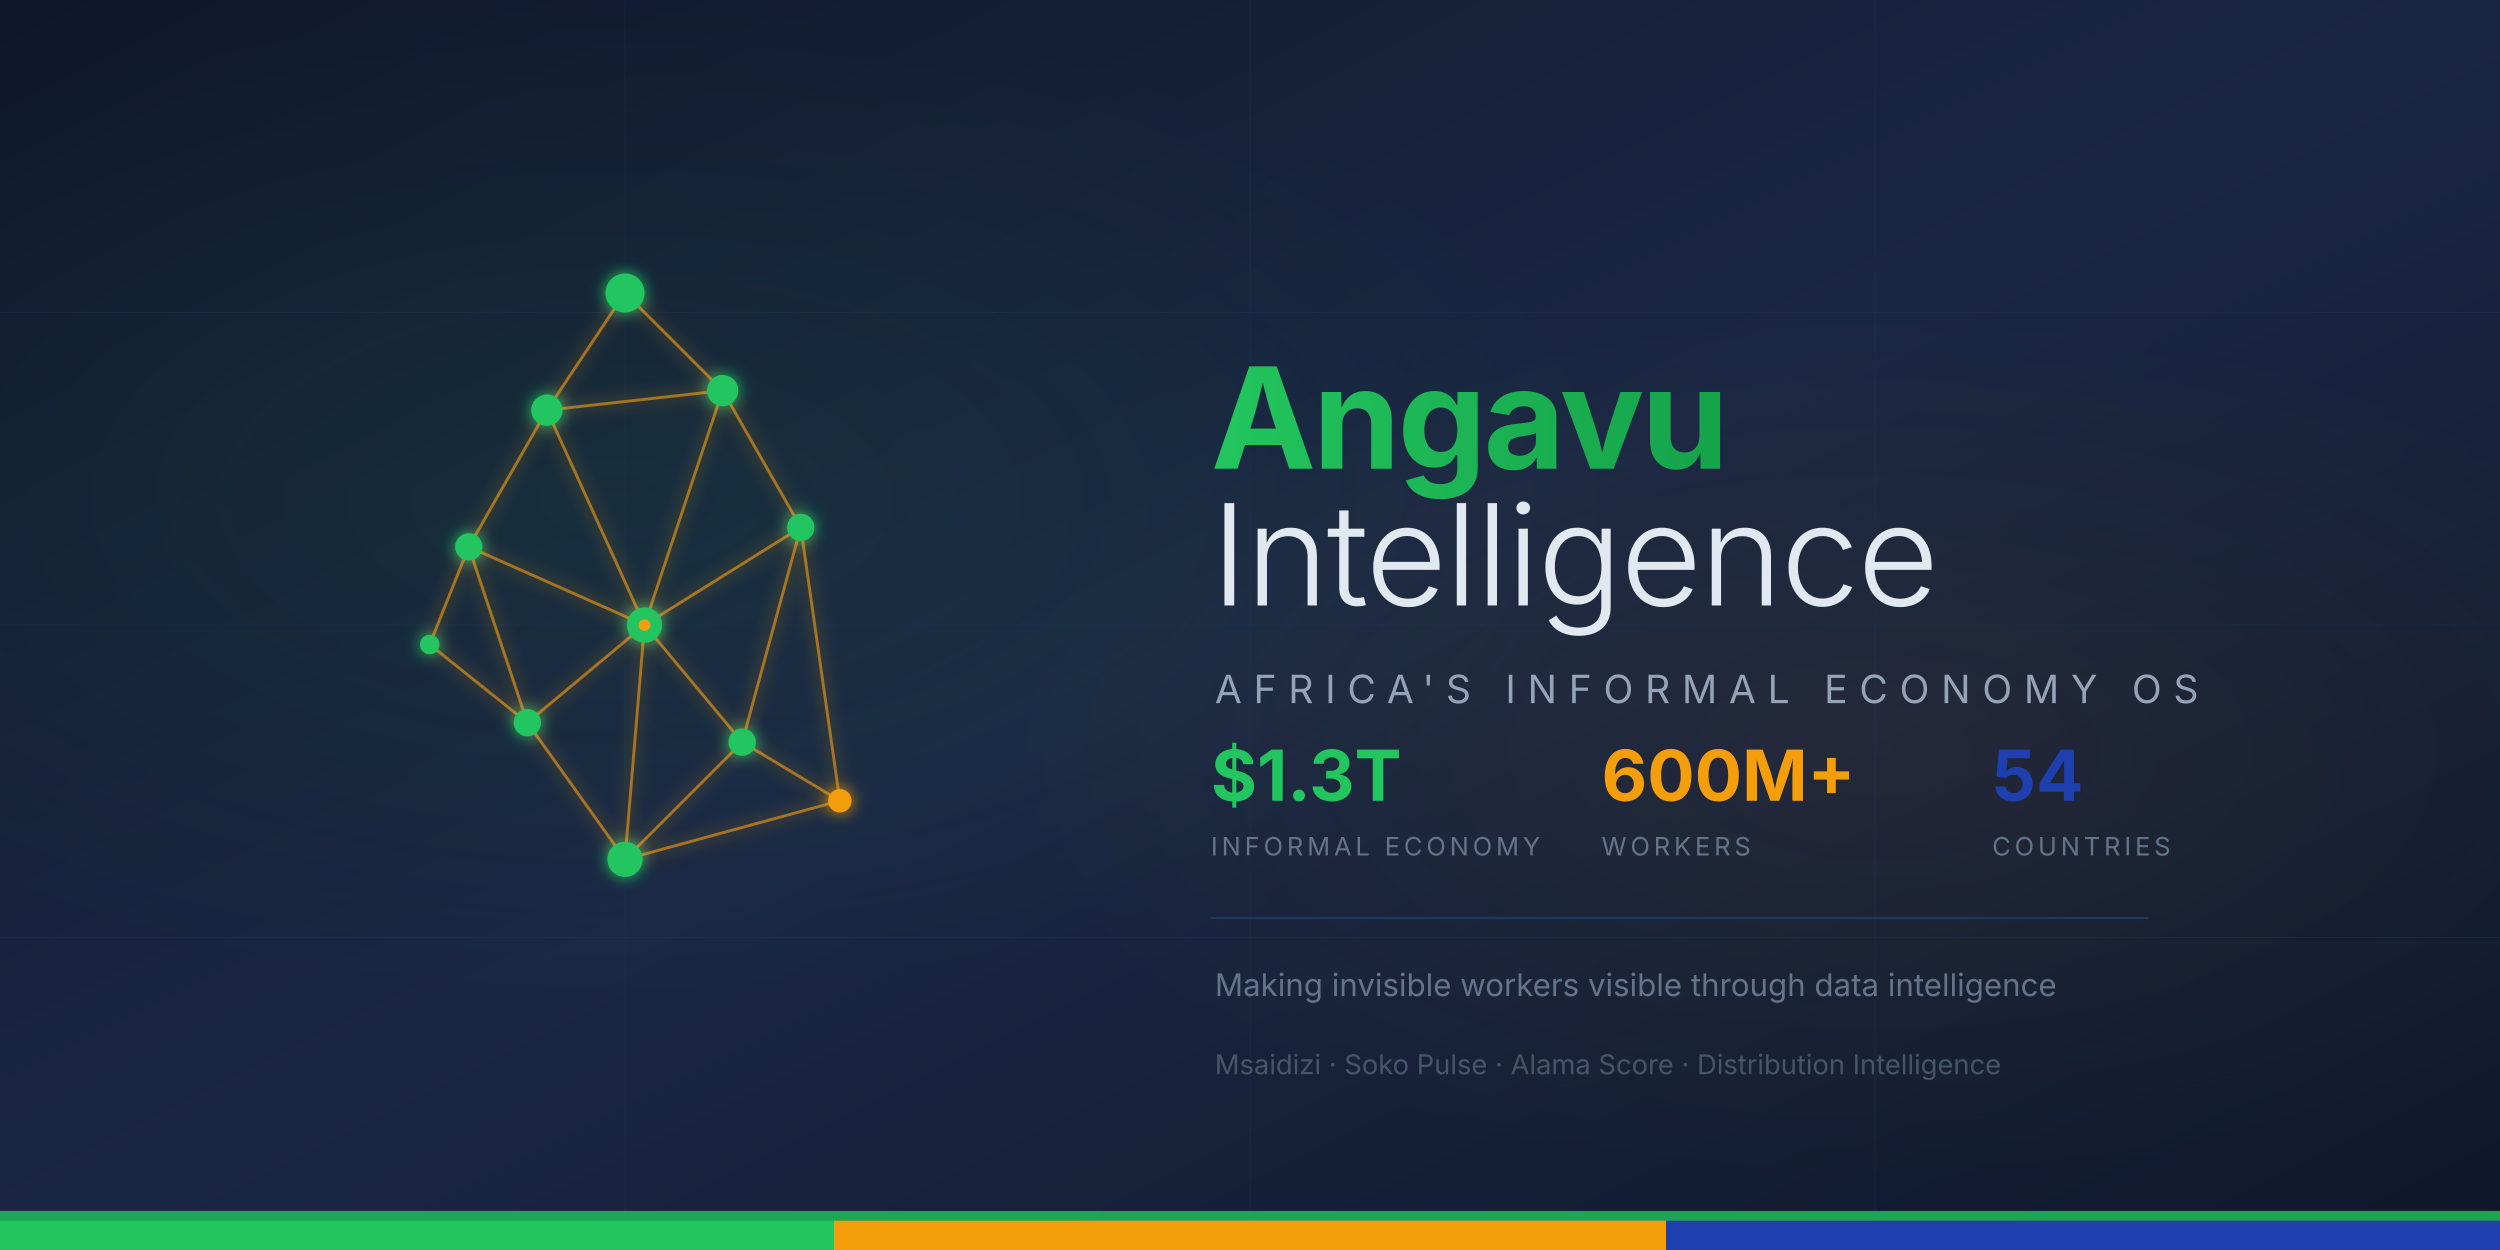
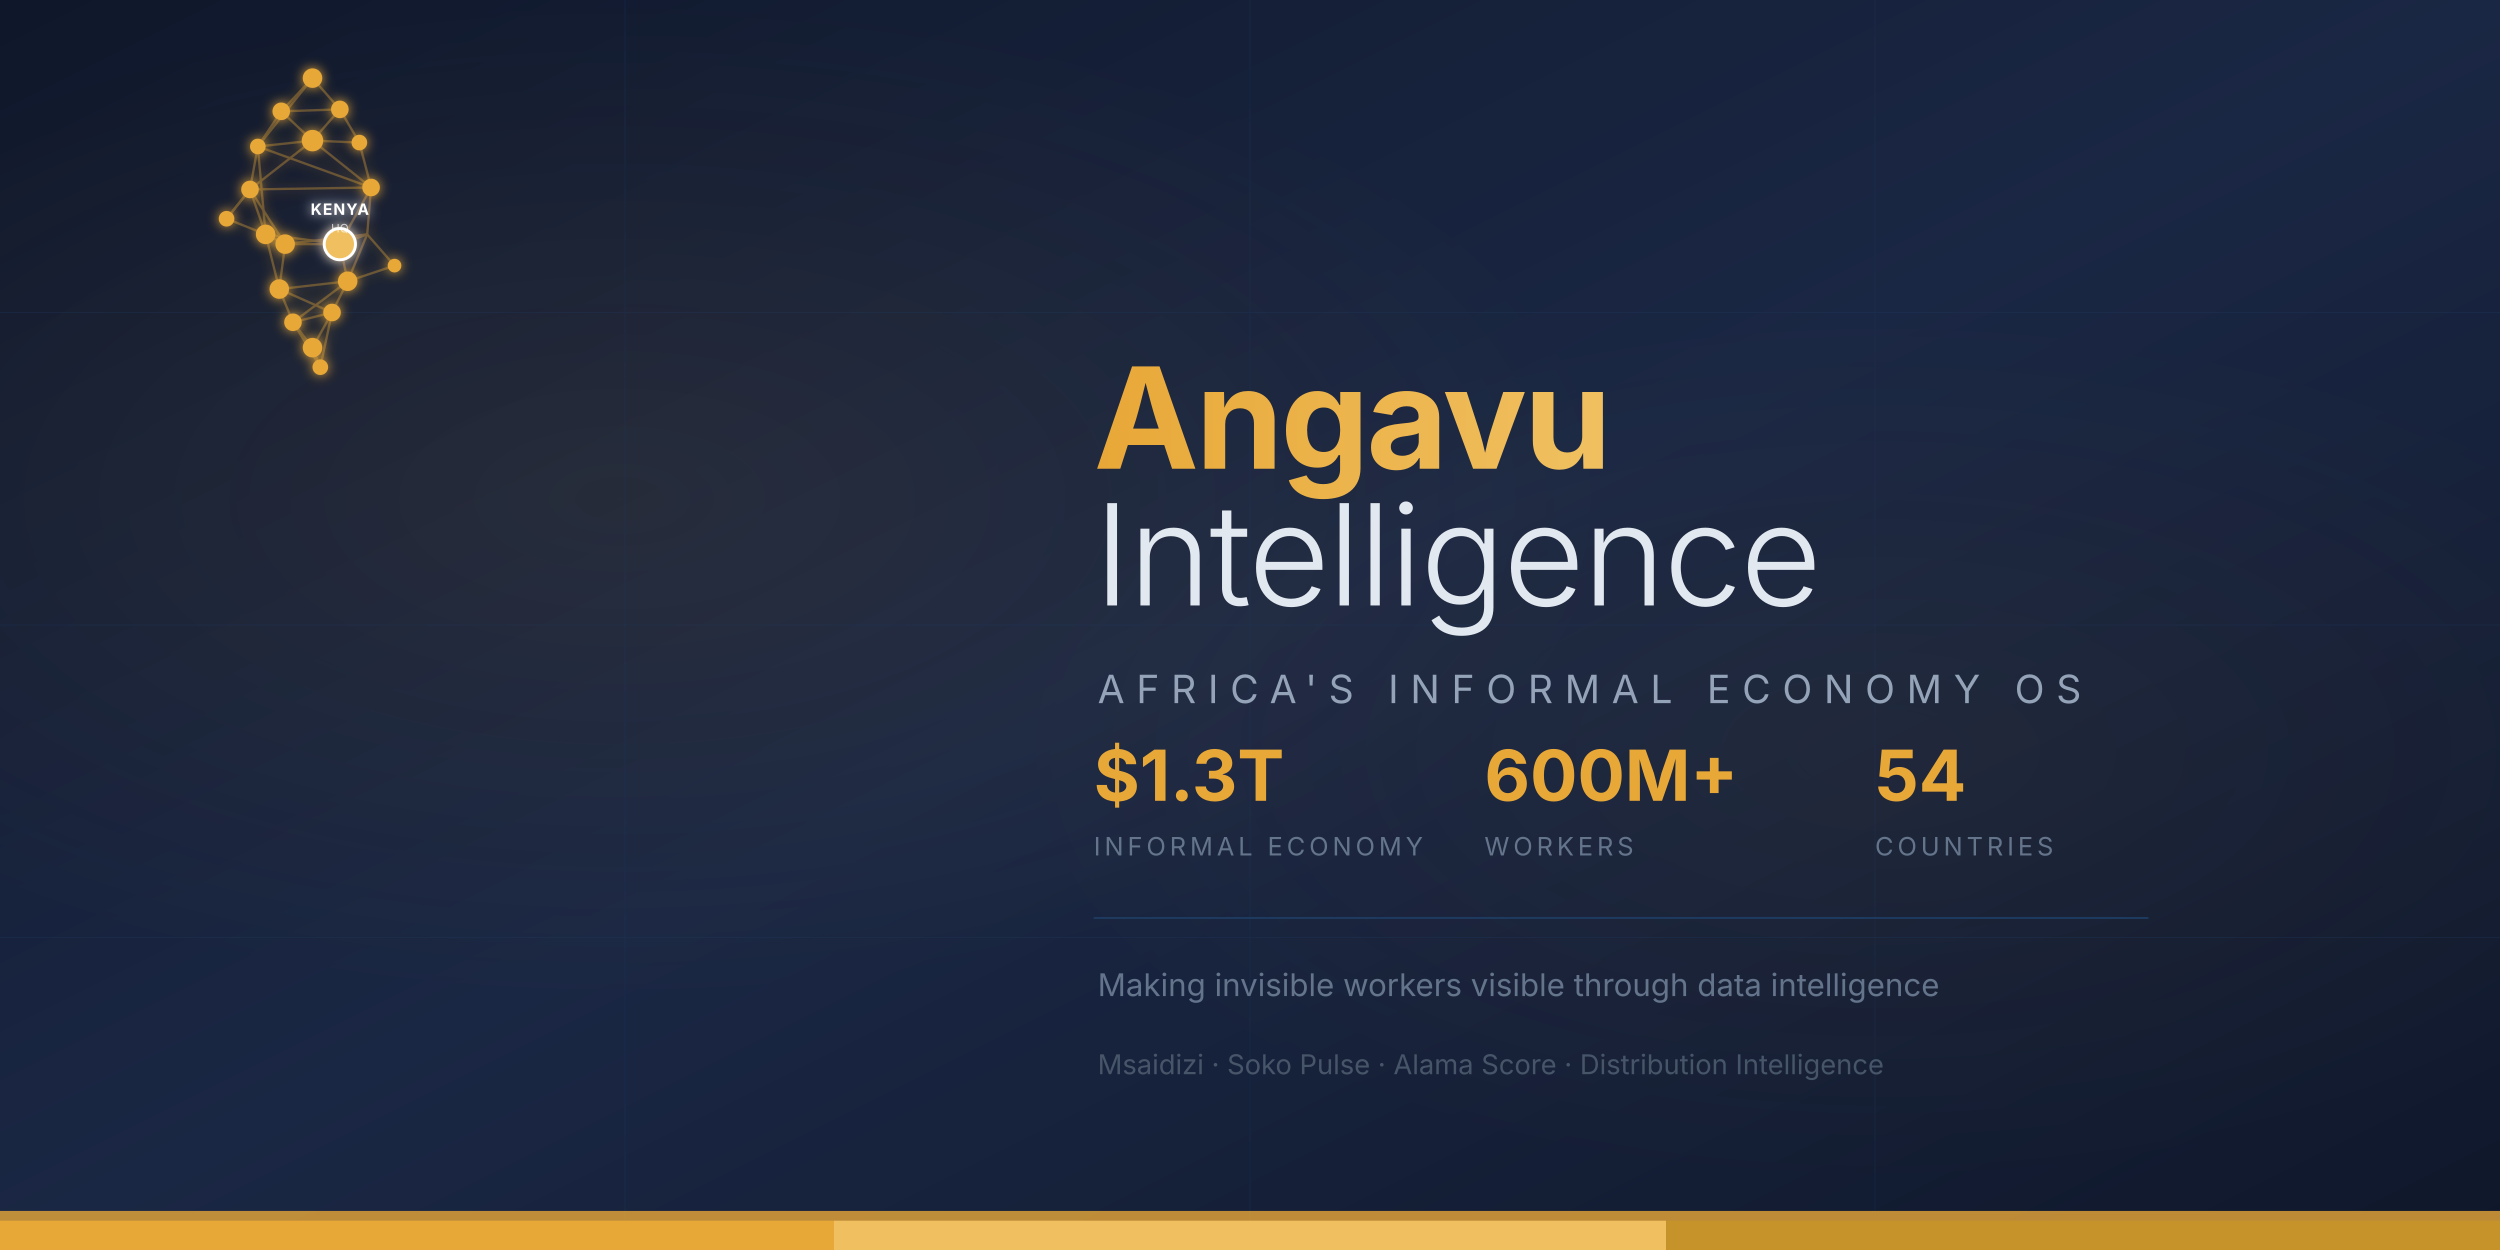
<svg xmlns="http://www.w3.org/2000/svg" viewBox="0 0 1280 640" width="1280" height="640">
  <defs>
    <linearGradient id="bgGrad" x1="0%" y1="0%" x2="100%" y2="100%">
      <stop offset="0%" stop-color="#0F172A" />
      <stop offset="50%" stop-color="#1a2744" />
      <stop offset="100%" stop-color="#0F172A" />
    </linearGradient>
    <linearGradient id="textGrad" x1="0%" y1="0%" x2="100%" y2="0%">
-       <stop offset="0%" stop-color="#22C55E" />
-       <stop offset="100%" stop-color="#16a34a" />
+       <stop offset="0%" stop-color="#E8A838" />
+       <stop offset="100%" stop-color="#F0C060" />
    </linearGradient>
    <radialGradient id="spotGlow" cx="25%" cy="40%" r="40%">
-       <stop offset="0%" stop-color="#22C55E" stop-opacity="0.08" />
-       <stop offset="100%" stop-color="#22C55E" stop-opacity="0" />
+       <stop offset="0%" stop-color="#E8A838" stop-opacity="0.08" />
+       <stop offset="100%" stop-color="#E8A838" stop-opacity="0" />
    </radialGradient>
    <radialGradient id="spotGlow2" cx="75%" cy="60%" r="35%">
-       <stop offset="0%" stop-color="#F59E0B" stop-opacity="0.06" />
-       <stop offset="100%" stop-color="#F59E0B" stop-opacity="0" />
+       <stop offset="0%" stop-color="#E8A838" stop-opacity="0.05" />
+       <stop offset="100%" stop-color="#E8A838" stop-opacity="0" />
    </radialGradient>
-     <filter id="glow">
-       <feGaussianBlur stdDeviation="4" result="blur" />
+     <filter id="nodeGlow">
+       <feGaussianBlur stdDeviation="3" result="blur" />
      <feMerge>
        <feMergeNode in="blur" />
        <feMergeNode in="SourceGraphic" />
      </feMerge>
    </filter>
  </defs>
  <rect width="1280" height="640" fill="url(#bgGrad)" />
  <rect width="1280" height="640" fill="url(#spotGlow)" />
  <rect width="1280" height="640" fill="url(#spotGlow2)" />
  <g stroke="#1e3a5f" stroke-width="0.5" opacity="0.3">
    <line x1="0" y1="160" x2="1280" y2="160" />
    <line x1="0" y1="320" x2="1280" y2="320" />
    <line x1="0" y1="480" x2="1280" y2="480" />
    <line x1="320" y1="0" x2="320" y2="640" />
    <line x1="640" y1="0" x2="640" y2="640" />
    <line x1="960" y1="0" x2="960" y2="640" />
  </g>
-   <g transform="translate(120, 120)" filter="url(#glow)">
-     <g stroke="#F59E0B" stroke-width="1.5" opacity="0.6" fill="none">
-       <line x1="200" y1="30" x2="160" y2="90" />
-       <line x1="200" y1="30" x2="250" y2="80" />
-       <line x1="160" y1="90" x2="250" y2="80" />
-       <line x1="160" y1="90" x2="120" y2="160" />
-       <line x1="250" y1="80" x2="290" y2="150" />
-       <line x1="160" y1="90" x2="210" y2="200" />
-       <line x1="250" y1="80" x2="210" y2="200" />
-       <line x1="120" y1="160" x2="210" y2="200" />
-       <line x1="290" y1="150" x2="210" y2="200" />
-       <line x1="120" y1="160" x2="150" y2="250" />
-       <line x1="210" y1="200" x2="150" y2="250" />
-       <line x1="210" y1="200" x2="260" y2="260" />
-       <line x1="290" y1="150" x2="260" y2="260" />
-       <line x1="150" y1="250" x2="200" y2="320" />
-       <line x1="260" y1="260" x2="200" y2="320" />
-       <line x1="210" y1="200" x2="200" y2="320" />
-       <line x1="260" y1="260" x2="310" y2="290" />
-       <line x1="290" y1="150" x2="310" y2="290" />
-       <line x1="310" y1="290" x2="200" y2="320" />
-       <line x1="120" y1="160" x2="100" y2="210" />
-       <line x1="100" y1="210" x2="150" y2="250" />
+   <g transform="translate(160, 120)" filter="url(#nodeGlow)">
+     <g stroke="#E8A838" stroke-width="1.2" opacity="0.35" fill="none">
+       <line x1="0" y1="-80" x2="-16" y2="-63" />
+       <line x1="0" y1="-80" x2="14" y2="-64" />
+       <line x1="-16" y1="-63" x2="14" y2="-64" />
+       <line x1="-16" y1="-63" x2="-28" y2="-45" />
+       <line x1="14" y1="-64" x2="24" y2="-47" />
+       <line x1="-16" y1="-63" x2="0" y2="-48" />
+       <line x1="14" y1="-64" x2="0" y2="-48" />
+       <line x1="-28" y1="-45" x2="0" y2="-48" />
+       <line x1="24" y1="-47" x2="0" y2="-48" />
+       <line x1="-28" y1="-45" x2="-32" y2="-23" />
+       <line x1="24" y1="-47" x2="30" y2="-24" />
+       <line x1="0" y1="-48" x2="-32" y2="-23" />
+       <line x1="0" y1="-48" x2="30" y2="-24" />
+       <line x1="-28" y1="-45" x2="30" y2="-24" />
+       <line x1="-32" y1="-23" x2="30" y2="-24" />
+       <line x1="-32" y1="-23" x2="-24" y2="0" />
+       <line x1="30" y1="-24" x2="28" y2="0" />
+       <line x1="-32" y1="-23" x2="-14" y2="5" />
+       <line x1="30" y1="-24" x2="14" y2="5" />
+       <line x1="-24" y1="0" x2="-14" y2="5" />
+       <line x1="28" y1="0" x2="14" y2="5" />
+       <line x1="-14" y1="5" x2="14" y2="5" />
+       <line x1="-24" y1="0" x2="14" y2="5" />
+       <line x1="28" y1="0" x2="-14" y2="5" />
+       <line x1="-14" y1="5" x2="-17" y2="28" />
+       <line x1="14" y1="5" x2="18" y2="24" />
+       <line x1="-24" y1="0" x2="-17" y2="28" />
+       <line x1="28" y1="0" x2="18" y2="24" />
+       <line x1="-17" y1="28" x2="18" y2="24" />
+       <line x1="-17" y1="28" x2="-10" y2="45" />
+       <line x1="18" y1="24" x2="10" y2="40" />
+       <line x1="-17" y1="28" x2="10" y2="40" />
+       <line x1="18" y1="24" x2="-10" y2="45" />
+       <line x1="-10" y1="45" x2="10" y2="40" />
+       <line x1="-10" y1="45" x2="0" y2="58" />
+       <line x1="10" y1="40" x2="0" y2="58" />
+       <line x1="-10" y1="45" x2="4" y2="68" />
+       <line x1="10" y1="40" x2="4" y2="68" />
+       <line x1="0" y1="58" x2="4" y2="68" />
+       <line x1="28" y1="0" x2="42" y2="16" />
+       <line x1="18" y1="24" x2="42" y2="16" />
+       <line x1="0" y1="-80" x2="-28" y2="-45" />
+       <line x1="-28" y1="-45" x2="-24" y2="0" />
+       <line x1="-32" y1="-23" x2="-44" y2="-8" />
+       <line x1="-44" y1="-8" x2="-24" y2="0" />
+       <line x1="-44" y1="-8" x2="-32" y2="-23" />
    </g>
-     <circle cx="200" cy="30" r="10" fill="#22C55E" />
-     <circle cx="160" cy="90" r="8" fill="#22C55E" />
-     <circle cx="250" cy="80" r="8" fill="#22C55E" />
-     <circle cx="120" cy="160" r="7" fill="#22C55E" />
-     <circle cx="290" cy="150" r="7" fill="#22C55E" />
-     <circle cx="100" cy="210" r="5" fill="#22C55E" />
-     <circle cx="210" cy="200" r="9" fill="#22C55E" />
-     <circle cx="150" cy="250" r="7" fill="#22C55E" />
-     <circle cx="260" cy="260" r="7" fill="#22C55E" />
-     <circle cx="200" cy="320" r="9" fill="#22C55E" />
-     <circle cx="310" cy="290" r="6" fill="#F59E0B" />
-     <circle cx="210" cy="200" r="3" fill="#F59E0B" />
+     <circle cx="0" cy="-80" r="5" fill="#E8A838" />
+     <circle cx="-16" cy="-63" r="4.5" fill="#E8A838" />
+     <circle cx="14" cy="-64" r="4.5" fill="#E8A838" />
+     <circle cx="-44" cy="-8" r="4" fill="#E8A838" />
+     <circle cx="-32" cy="-23" r="4.5" fill="#E8A838" />
+     <circle cx="-28" cy="-45" r="4" fill="#E8A838" />
+     <circle cx="24" cy="-47" r="4" fill="#E8A838" />
+     <circle cx="0" cy="-48" r="5.5" fill="#E8A838" />
+     <circle cx="-24" cy="0" r="5" fill="#E8A838" />
+     <circle cx="30" cy="-24" r="4.5" fill="#E8A838" />
+     <circle cx="-14" cy="5" r="5" fill="#E8A838" />
+     <circle cx="14" cy="5" r="8" fill="#F0C060" stroke="#FFFFFF" stroke-width="1.5" />
+     <circle cx="-17" cy="28" r="5" fill="#E8A838" />
+     <circle cx="18" cy="24" r="5" fill="#E8A838" />
+     <circle cx="42" cy="16" r="3.5" fill="#E8A838" />
+     <circle cx="-10" cy="45" r="4.5" fill="#E8A838" />
+     <circle cx="10" cy="40" r="4.5" fill="#E8A838" />
+     <circle cx="0" cy="58" r="5" fill="#E8A838" />
+     <circle cx="4" cy="68" r="4" fill="#E8A838" />
+     <text x="14" y="-10" text-anchor="middle" font-family="'Inter','Segoe UI',Arial,sans-serif" font-size="8" font-weight="700" fill="#FFFFFF" letter-spacing="0.5">KENYA</text>
+     <text x="14" y="-1" text-anchor="middle" font-family="'Inter','Segoe UI',Arial,sans-serif" font-size="6" fill="#FFFFFF" opacity="0.7">HQ</text>
  </g>
  <g>
-     <text x="620" y="240" font-family="'Inter', 'Segoe UI', 'Helvetica Neue', Arial, sans-serif" font-size="72" font-weight="700" fill="url(#textGrad)" letter-spacing="-1.5">Angavu</text>
-     <text x="620" y="310" font-family="'Inter', 'Segoe UI', 'Helvetica Neue', Arial, sans-serif" font-size="72" font-weight="300" fill="#e2e8f0" letter-spacing="-1">Intelligence</text>
-     <text x="622" y="360" font-family="'Inter', 'Segoe UI', 'Helvetica Neue', Arial, sans-serif" font-size="20" fill="#94a3b8" letter-spacing="6">AFRICA'S INFORMAL ECONOMY OS</text>
-     <g transform="translate(620, 410)">
-       <text x="0" y="0" font-family="'Inter', 'Segoe UI', 'Helvetica Neue', Arial, sans-serif" font-size="36" font-weight="700" fill="#22C55E">$1.3T</text>
-       <text x="0" y="28" font-family="'Inter', 'Segoe UI', 'Helvetica Neue', Arial, sans-serif" font-size="13" fill="#64748b" letter-spacing="2">INFORMAL ECONOMY</text>
-       <text x="200" y="0" font-family="'Inter', 'Segoe UI', 'Helvetica Neue', Arial, sans-serif" font-size="36" font-weight="700" fill="#F59E0B">600M+</text>
-       <text x="200" y="28" font-family="'Inter', 'Segoe UI', 'Helvetica Neue', Arial, sans-serif" font-size="13" fill="#64748b" letter-spacing="2">WORKERS</text>
-       <text x="400" y="0" font-family="'Inter', 'Segoe UI', 'Helvetica Neue', Arial, sans-serif" font-size="36" font-weight="700" fill="#1E40AF">54</text>
-       <text x="400" y="28" font-family="'Inter', 'Segoe UI', 'Helvetica Neue', Arial, sans-serif" font-size="13" fill="#64748b" letter-spacing="2">COUNTRIES</text>
+     <text x="560" y="240" font-family="'Inter','Segoe UI','Helvetica Neue',Arial,sans-serif" font-size="72" font-weight="700" fill="url(#textGrad)" letter-spacing="-1.5">Angavu</text>
+     <text x="560" y="310" font-family="'Inter','Segoe UI','Helvetica Neue',Arial,sans-serif" font-size="72" font-weight="300" fill="#e2e8f0" letter-spacing="-1">Intelligence</text>
+     <text x="562" y="360" font-family="'Inter','Segoe UI','Helvetica Neue',Arial,sans-serif" font-size="20" fill="#94a3b8" letter-spacing="6">AFRICA'S INFORMAL ECONOMY OS</text>
+     <g transform="translate(560, 410)">
+       <text x="0" y="0" font-family="'Inter','Segoe UI','Helvetica Neue',Arial,sans-serif" font-size="36" font-weight="700" fill="#E8A838">$1.3T</text>
+       <text x="0" y="28" font-family="'Inter','Segoe UI','Helvetica Neue',Arial,sans-serif" font-size="13" fill="#64748b" letter-spacing="2">INFORMAL ECONOMY</text>
+       <text x="200" y="0" font-family="'Inter','Segoe UI','Helvetica Neue',Arial,sans-serif" font-size="36" font-weight="700" fill="#E8A838">600M+</text>
+       <text x="200" y="28" font-family="'Inter','Segoe UI','Helvetica Neue',Arial,sans-serif" font-size="13" fill="#64748b" letter-spacing="2">WORKERS</text>
+       <text x="400" y="0" font-family="'Inter','Segoe UI','Helvetica Neue',Arial,sans-serif" font-size="36" font-weight="700" fill="#E8A838">54</text>
+       <text x="400" y="28" font-family="'Inter','Segoe UI','Helvetica Neue',Arial,sans-serif" font-size="13" fill="#64748b" letter-spacing="2">COUNTRIES</text>
    </g>
-     <line x1="620" y1="470" x2="1100" y2="470" stroke="#1e3a5f" stroke-width="1" />
-     <text x="622" y="510" font-family="'Inter', 'Segoe UI', 'Helvetica Neue', Arial, sans-serif" font-size="16" fill="#64748b">
-       Making invisible workers visible through data intelligence
-     </text>
-     <text x="622" y="550" font-family="'Inter', 'Segoe UI', 'Helvetica Neue', Arial, sans-serif" font-size="14" fill="#475569">
-       Msaidizi · Soko Pulse · Alama Score · Distribution Intelligence
-     </text>
+     <line x1="560" y1="470" x2="1100" y2="470" stroke="#1e3a5f" stroke-width="1" />
+     <text x="562" y="510" font-family="'Inter','Segoe UI','Helvetica Neue',Arial,sans-serif" font-size="16" fill="#64748b">Making invisible workers visible through data intelligence</text>
+     <text x="562" y="550" font-family="'Inter','Segoe UI','Helvetica Neue',Arial,sans-serif" font-size="14" fill="#475569">Msaidizi · Soko Pulse · Alama Score · Distribution Intelligence</text>
  </g>
-   <rect x="0" y="620" width="1280" height="20" fill="#22C55E" opacity="0.8" />
-   <rect x="0" y="625" width="427" height="15" fill="#22C55E" />
-   <rect x="427" y="625" width="426" height="15" fill="#F59E0B" />
-   <rect x="853" y="625" width="427" height="15" fill="#1E40AF" />
+   <rect x="0" y="620" width="1280" height="20" fill="#E8A838" opacity="0.8" />
+   <rect x="0" y="625" width="427" height="15" fill="#E8A838" />
+   <rect x="427" y="625" width="426" height="15" fill="#F0C060" />
+   <rect x="853" y="625" width="427" height="15" fill="#C6922A" />
</svg>
